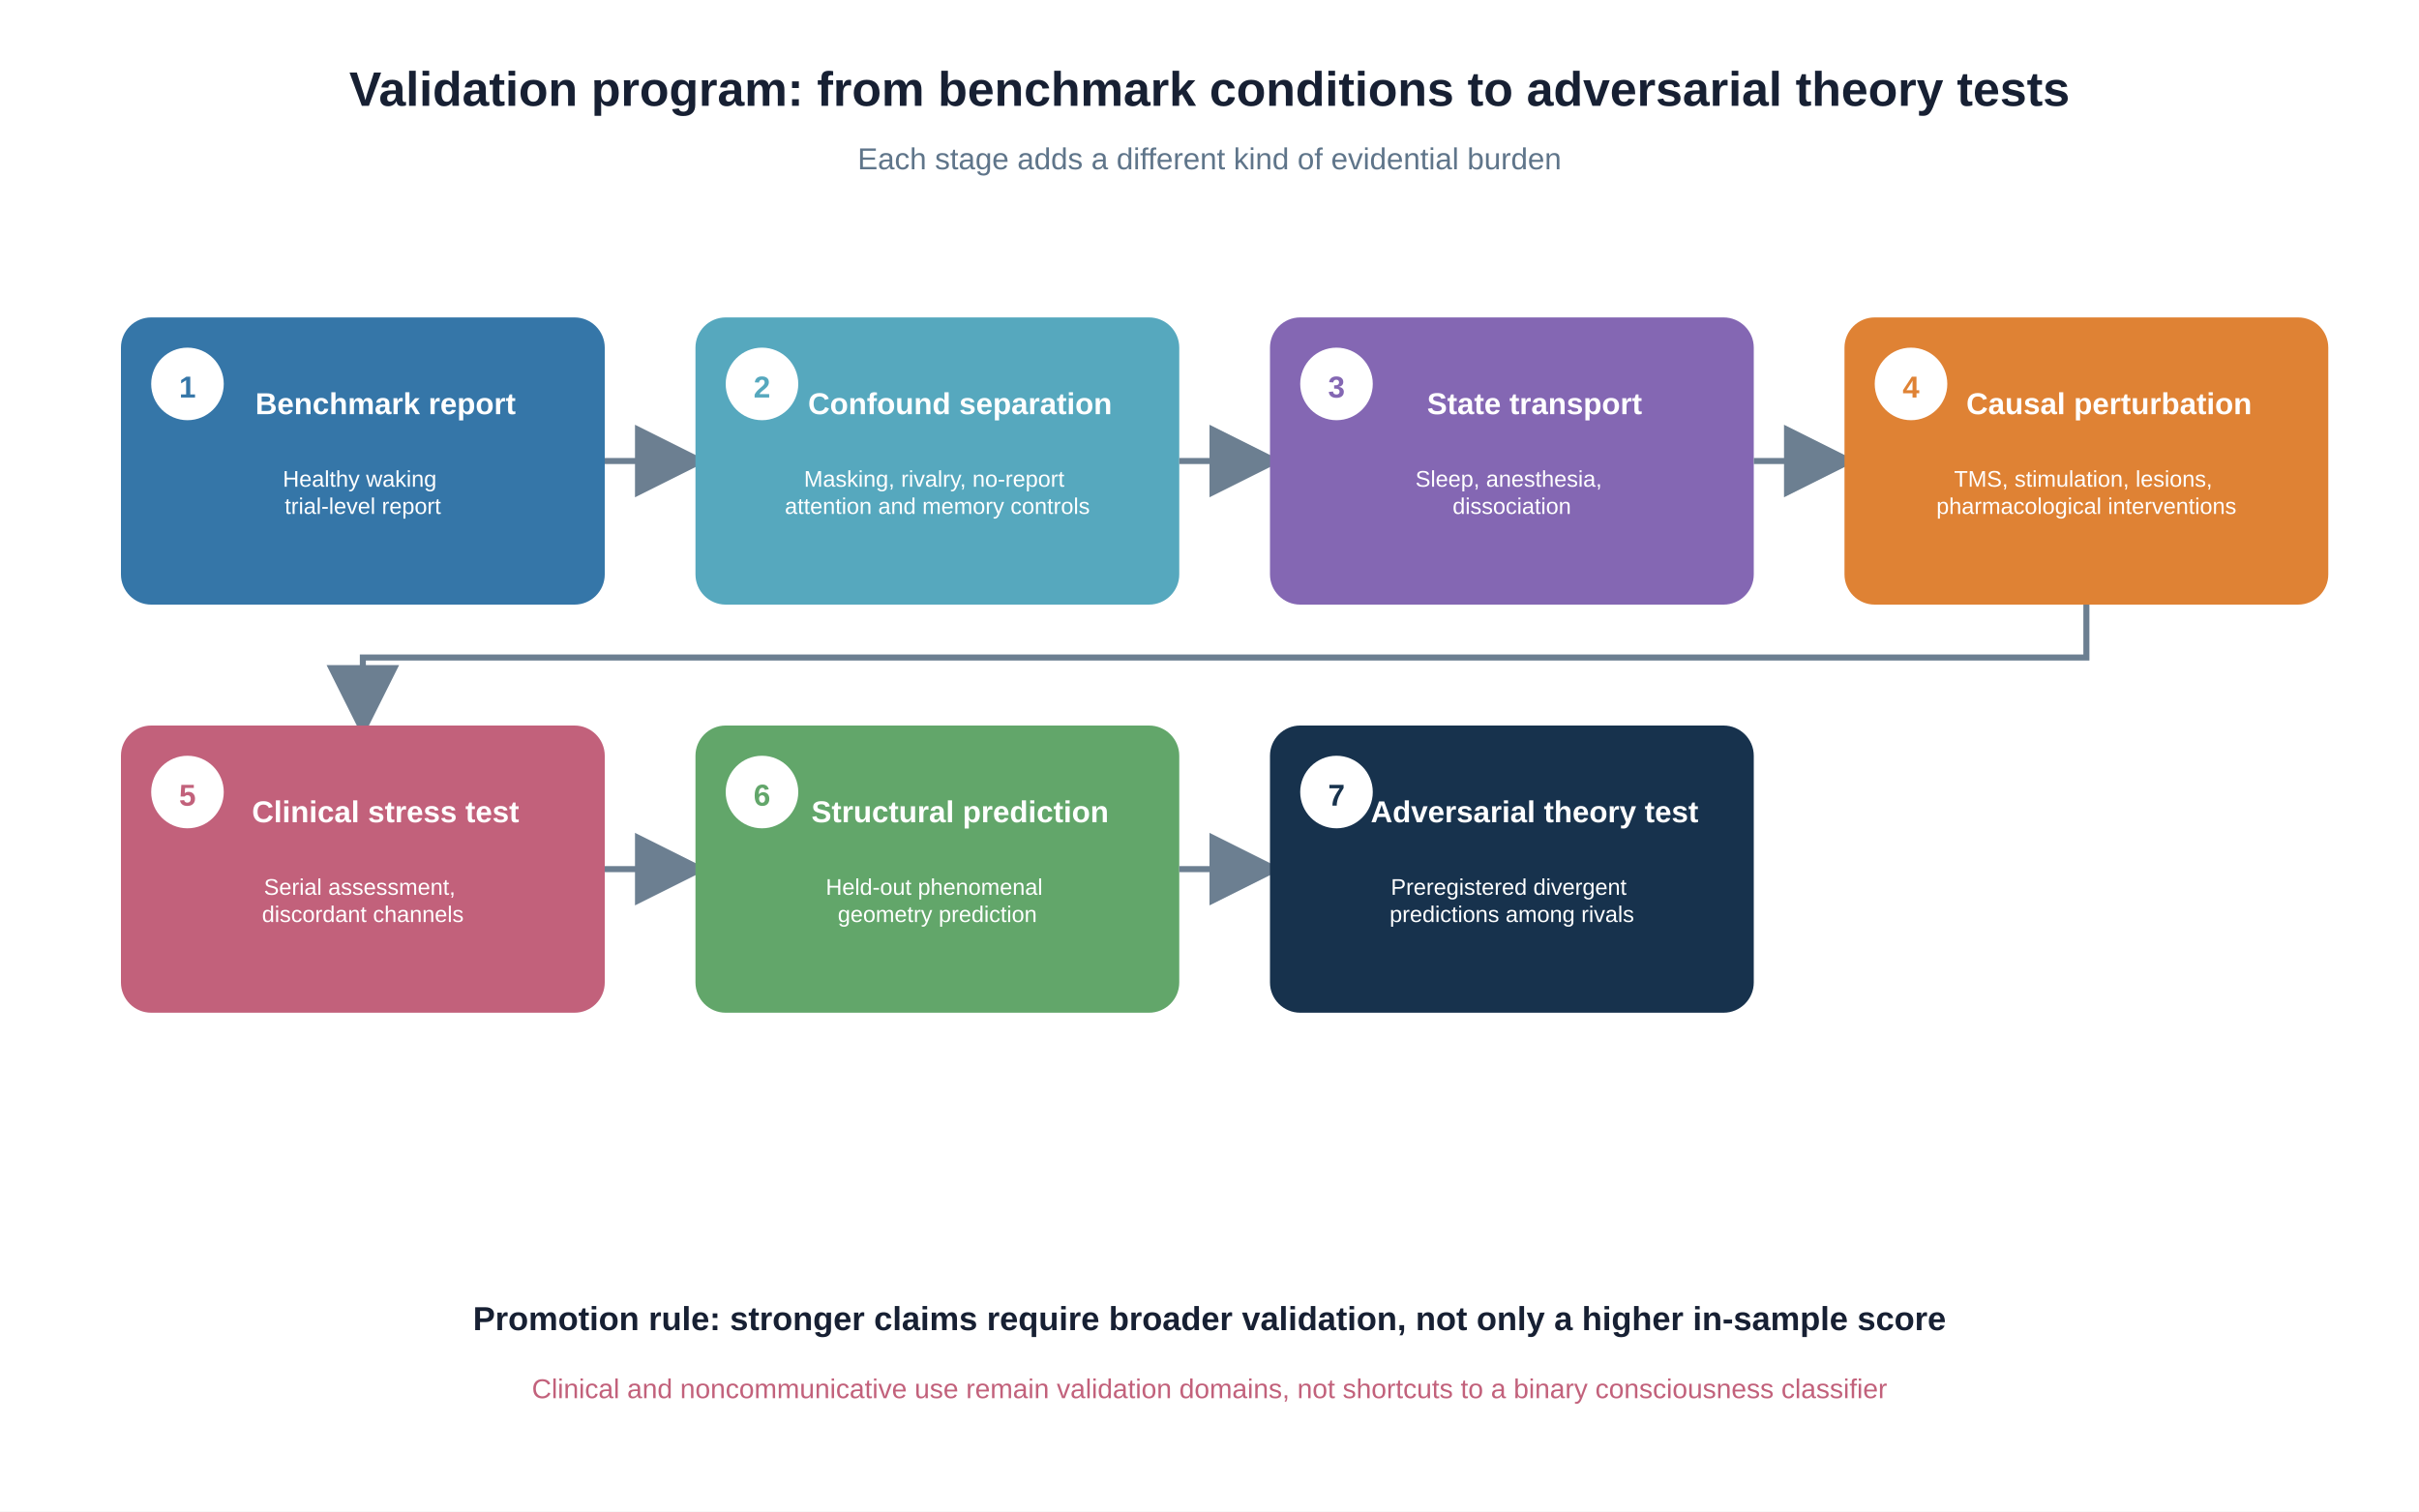
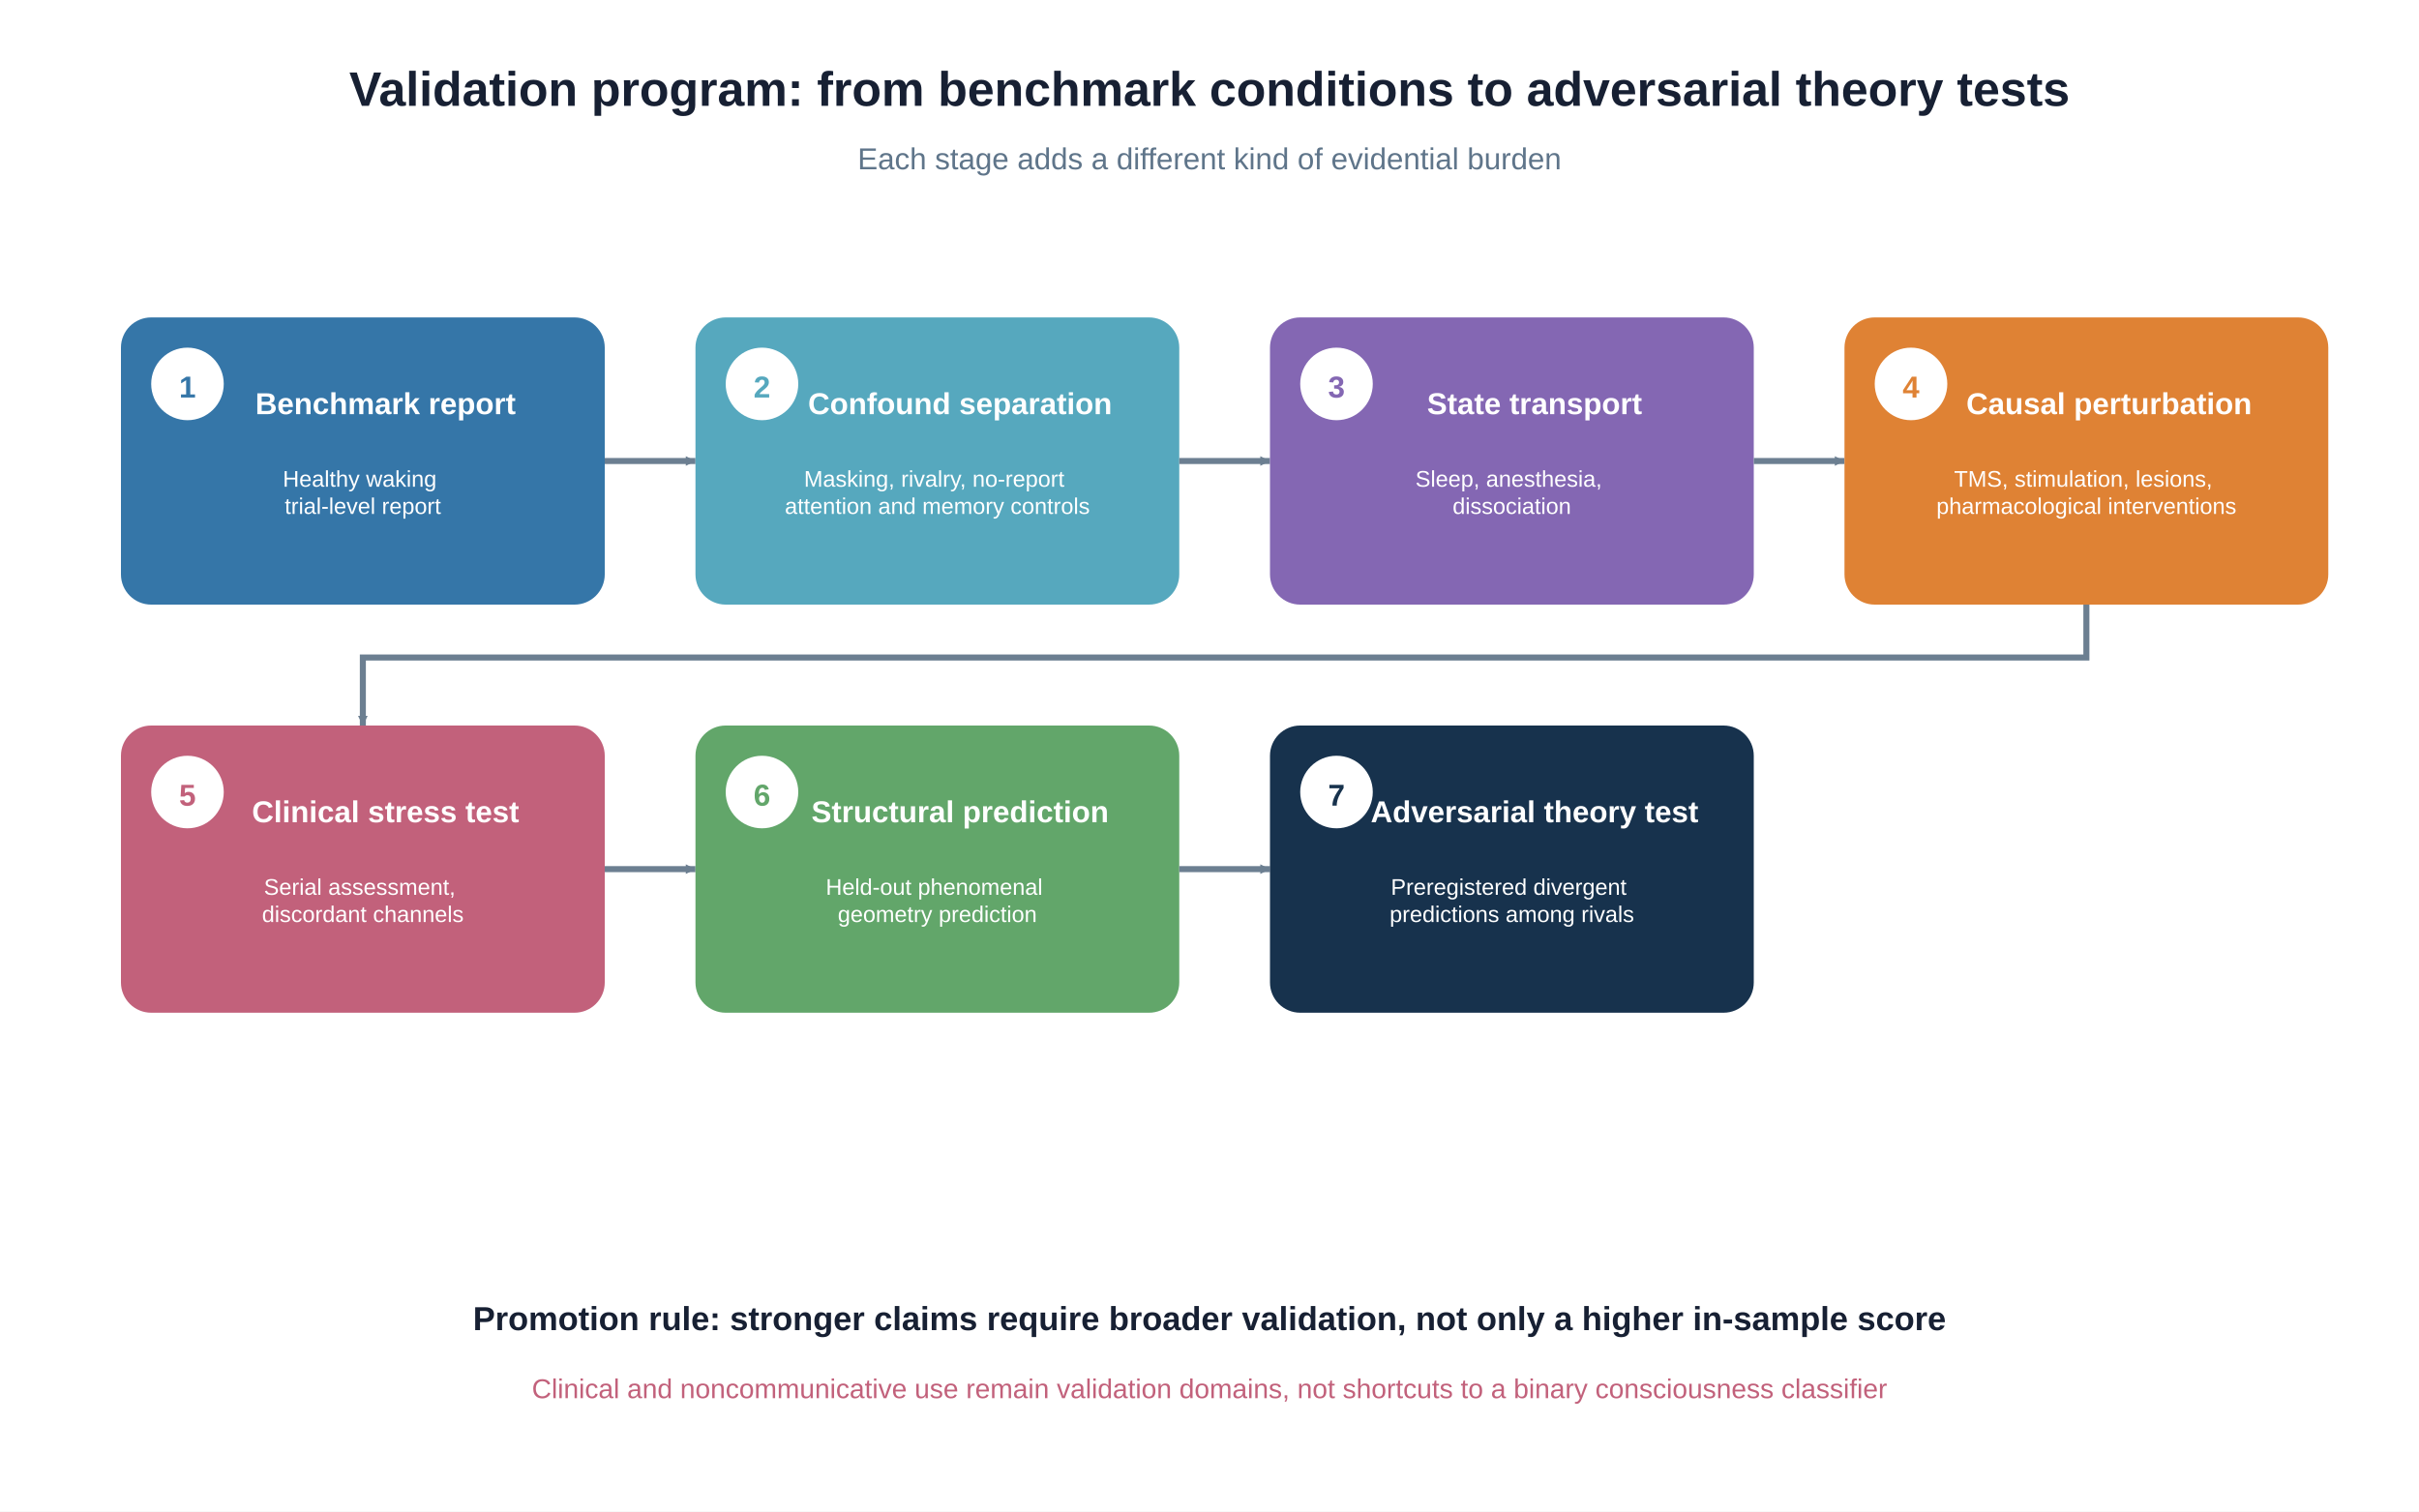
<svg xmlns="http://www.w3.org/2000/svg" viewBox="0 0 1600 1000" role="img" aria-labelledby="title desc">
  <defs>
-     <marker id="arrow" markerWidth="12" markerHeight="12" refX="10" refY="6" orient="auto">
-       <path d="M0,0 L12,6 L0,12 z" fill="#6c7f91" />
+     <marker id="arrow" viewBox="0 0 8 8" markerUnits="userSpaceOnUse" markerWidth="8" markerHeight="8" refX="7.2" refY="4" orient="auto">
+       <path d="M0.8,0.8 L7.2,4 L0.8,7.2 z" fill="#6c7f91" />
    </marker>
  </defs>
  <rect width="100%" height="100%" fill="white" />
  <text x="800" y="70" text-anchor="middle" font-family="Arial, Helvetica, sans-serif" font-size="32" font-weight="bold" fill="#172033">
    <tspan x="800" dy="0">Validation program: from benchmark conditions to adversarial theory tests</tspan>
  </text>
  <text x="800" y="112" text-anchor="middle" font-family="Arial, Helvetica, sans-serif" font-size="20" font-weight="normal" fill="#5f758a">
    <tspan x="800" dy="0">Each stage adds a different kind of evidential burden</tspan>
  </text>
  <rect id="validation-1" x="80" y="210" width="320" height="190" rx="20" fill="#3576a8" stroke="none" stroke-width="0" />
  <rect x="100" y="230" width="48" height="48" rx="24" fill="white" stroke="none" stroke-width="0" />
  <text x="124" y="263" text-anchor="middle" font-family="Arial, Helvetica, sans-serif" font-size="20" font-weight="bold" fill="#3576a8">
    <tspan x="124" dy="0">1</tspan>
  </text>
  <text x="255" y="274" text-anchor="middle" font-family="Arial, Helvetica, sans-serif" font-size="20" font-weight="bold" fill="white">
    <tspan x="255" dy="0">Benchmark report</tspan>
  </text>
  <text x="240" y="322" text-anchor="middle" font-family="Arial, Helvetica, sans-serif" font-size="15" font-weight="normal" fill="white">
    <tspan x="240" dy="0">Healthy waking</tspan>
    <tspan x="240" dy="18.0">trial-level report</tspan>
  </text>
  <path d="M 400 305 L 460 305" fill="none" stroke="#6c7f91" stroke-width="4" marker-end="url(#arrow)" />
  <rect id="validation-2" x="460" y="210" width="320" height="190" rx="20" fill="#56a8be" stroke="none" stroke-width="0" />
  <rect x="480" y="230" width="48" height="48" rx="24" fill="white" stroke="none" stroke-width="0" />
  <text x="504" y="263" text-anchor="middle" font-family="Arial, Helvetica, sans-serif" font-size="20" font-weight="bold" fill="#56a8be">
    <tspan x="504" dy="0">2</tspan>
  </text>
  <text x="635" y="274" text-anchor="middle" font-family="Arial, Helvetica, sans-serif" font-size="20" font-weight="bold" fill="white">
    <tspan x="635" dy="0">Confound separation</tspan>
  </text>
  <text x="620" y="322" text-anchor="middle" font-family="Arial, Helvetica, sans-serif" font-size="15" font-weight="normal" fill="white">
    <tspan x="620" dy="0">Masking, rivalry, no-report</tspan>
    <tspan x="620" dy="18.0">attention and memory controls</tspan>
  </text>
  <path d="M 780 305 L 840 305" fill="none" stroke="#6c7f91" stroke-width="4" marker-end="url(#arrow)" />
  <rect id="validation-3" x="840" y="210" width="320" height="190" rx="20" fill="#8467b3" stroke="none" stroke-width="0" />
  <rect x="860" y="230" width="48" height="48" rx="24" fill="white" stroke="none" stroke-width="0" />
  <text x="884" y="263" text-anchor="middle" font-family="Arial, Helvetica, sans-serif" font-size="20" font-weight="bold" fill="#8467b3">
    <tspan x="884" dy="0">3</tspan>
  </text>
  <text x="1015" y="274" text-anchor="middle" font-family="Arial, Helvetica, sans-serif" font-size="20" font-weight="bold" fill="white">
    <tspan x="1015" dy="0">State transport</tspan>
  </text>
  <text x="1000" y="322" text-anchor="middle" font-family="Arial, Helvetica, sans-serif" font-size="15" font-weight="normal" fill="white">
    <tspan x="1000" dy="0">Sleep, anesthesia,</tspan>
    <tspan x="1000" dy="18.0">dissociation</tspan>
  </text>
  <path d="M 1160 305 L 1220 305" fill="none" stroke="#6c7f91" stroke-width="4" marker-end="url(#arrow)" />
  <rect id="validation-4" x="1220" y="210" width="320" height="190" rx="20" fill="#df8234" stroke="none" stroke-width="0" />
  <rect x="1240" y="230" width="48" height="48" rx="24" fill="white" stroke="none" stroke-width="0" />
  <text x="1264" y="263" text-anchor="middle" font-family="Arial, Helvetica, sans-serif" font-size="20" font-weight="bold" fill="#df8234">
    <tspan x="1264" dy="0">4</tspan>
  </text>
  <text x="1395" y="274" text-anchor="middle" font-family="Arial, Helvetica, sans-serif" font-size="20" font-weight="bold" fill="white">
    <tspan x="1395" dy="0">Causal perturbation</tspan>
  </text>
  <text x="1380" y="322" text-anchor="middle" font-family="Arial, Helvetica, sans-serif" font-size="15" font-weight="normal" fill="white">
    <tspan x="1380" dy="0">TMS, stimulation, lesions,</tspan>
    <tspan x="1380" dy="18.0">pharmacological interventions</tspan>
  </text>
  <path d="M 1380 400 L 1380 435 L 240 435 L 240 480" fill="none" stroke="#6c7f91" stroke-width="4" marker-end="url(#arrow)" />
  <rect id="validation-5" x="80" y="480" width="320" height="190" rx="20" fill="#c2617b" stroke="none" stroke-width="0" />
  <rect x="100" y="500" width="48" height="48" rx="24" fill="white" stroke="none" stroke-width="0" />
  <text x="124" y="533" text-anchor="middle" font-family="Arial, Helvetica, sans-serif" font-size="20" font-weight="bold" fill="#c2617b">
    <tspan x="124" dy="0">5</tspan>
  </text>
  <text x="255" y="544" text-anchor="middle" font-family="Arial, Helvetica, sans-serif" font-size="20" font-weight="bold" fill="white">
    <tspan x="255" dy="0">Clinical stress test</tspan>
  </text>
  <text x="240" y="592" text-anchor="middle" font-family="Arial, Helvetica, sans-serif" font-size="15" font-weight="normal" fill="white">
    <tspan x="240" dy="0">Serial assessment,</tspan>
    <tspan x="240" dy="18.0">discordant channels</tspan>
  </text>
  <path d="M 400 575 L 460 575" fill="none" stroke="#6c7f91" stroke-width="4" marker-end="url(#arrow)" />
  <rect id="validation-6" x="460" y="480" width="320" height="190" rx="20" fill="#62a66a" stroke="none" stroke-width="0" />
  <rect x="480" y="500" width="48" height="48" rx="24" fill="white" stroke="none" stroke-width="0" />
  <text x="504" y="533" text-anchor="middle" font-family="Arial, Helvetica, sans-serif" font-size="20" font-weight="bold" fill="#62a66a">
    <tspan x="504" dy="0">6</tspan>
  </text>
  <text x="635" y="544" text-anchor="middle" font-family="Arial, Helvetica, sans-serif" font-size="20" font-weight="bold" fill="white">
    <tspan x="635" dy="0">Structural prediction</tspan>
  </text>
  <text x="620" y="592" text-anchor="middle" font-family="Arial, Helvetica, sans-serif" font-size="15" font-weight="normal" fill="white">
    <tspan x="620" dy="0">Held-out phenomenal</tspan>
    <tspan x="620" dy="18.0">geometry prediction</tspan>
  </text>
  <path d="M 780 575 L 840 575" fill="none" stroke="#6c7f91" stroke-width="4" marker-end="url(#arrow)" />
  <rect id="validation-7" x="840" y="480" width="320" height="190" rx="20" fill="#17324d" stroke="none" stroke-width="0" />
  <rect x="860" y="500" width="48" height="48" rx="24" fill="white" stroke="none" stroke-width="0" />
  <text x="884" y="533" text-anchor="middle" font-family="Arial, Helvetica, sans-serif" font-size="20" font-weight="bold" fill="#17324d">
    <tspan x="884" dy="0">7</tspan>
  </text>
  <text x="1015" y="544" text-anchor="middle" font-family="Arial, Helvetica, sans-serif" font-size="20" font-weight="bold" fill="white">
    <tspan x="1015" dy="0">Adversarial theory test</tspan>
  </text>
  <text x="1000" y="592" text-anchor="middle" font-family="Arial, Helvetica, sans-serif" font-size="15" font-weight="normal" fill="white">
    <tspan x="1000" dy="0">Preregistered divergent</tspan>
    <tspan x="1000" dy="18.0">predictions among rivals</tspan>
  </text>
  <text x="800" y="880" text-anchor="middle" font-family="Arial, Helvetica, sans-serif" font-size="22" font-weight="bold" fill="#172033">
    <tspan x="800" dy="0">Promotion rule: stronger claims require broader validation, not only a higher in-sample score</tspan>
  </text>
  <text x="800" y="925" text-anchor="middle" font-family="Arial, Helvetica, sans-serif" font-size="18" font-weight="normal" fill="#c2617b">
    <tspan x="800" dy="0">Clinical and noncommunicative use remain validation domains, not shortcuts to a binary consciousness classifier</tspan>
  </text>
</svg>
